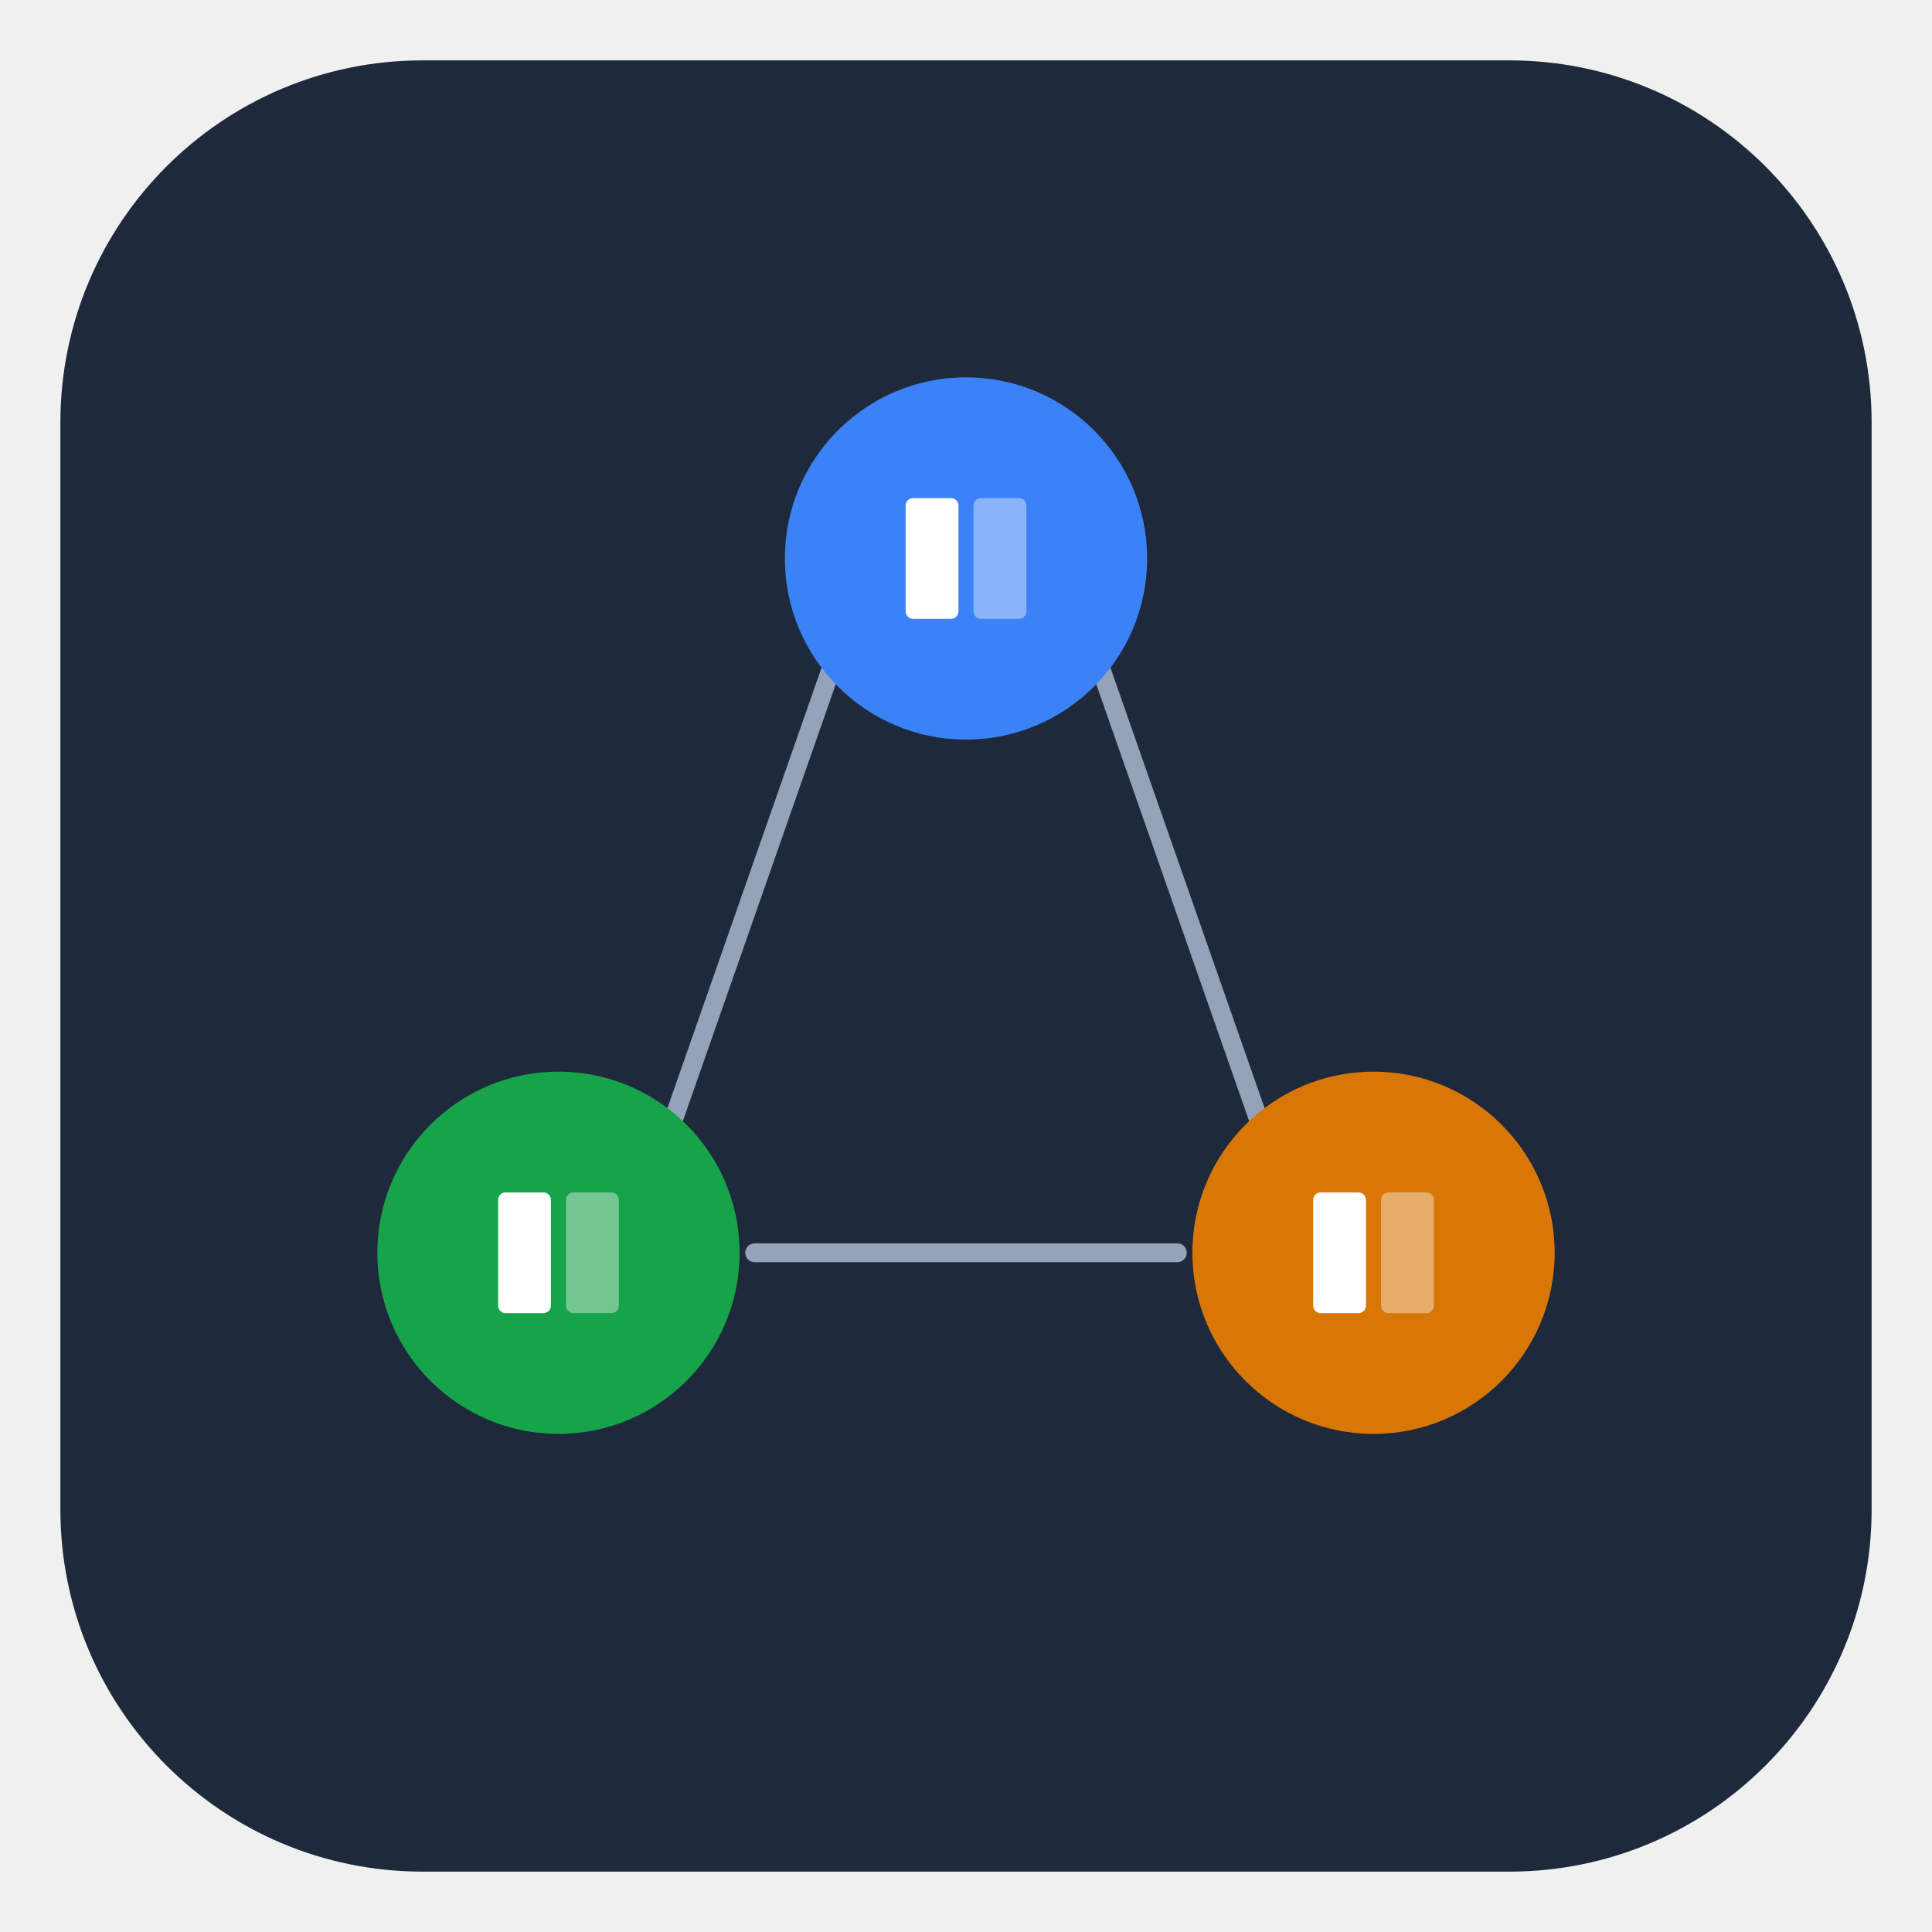
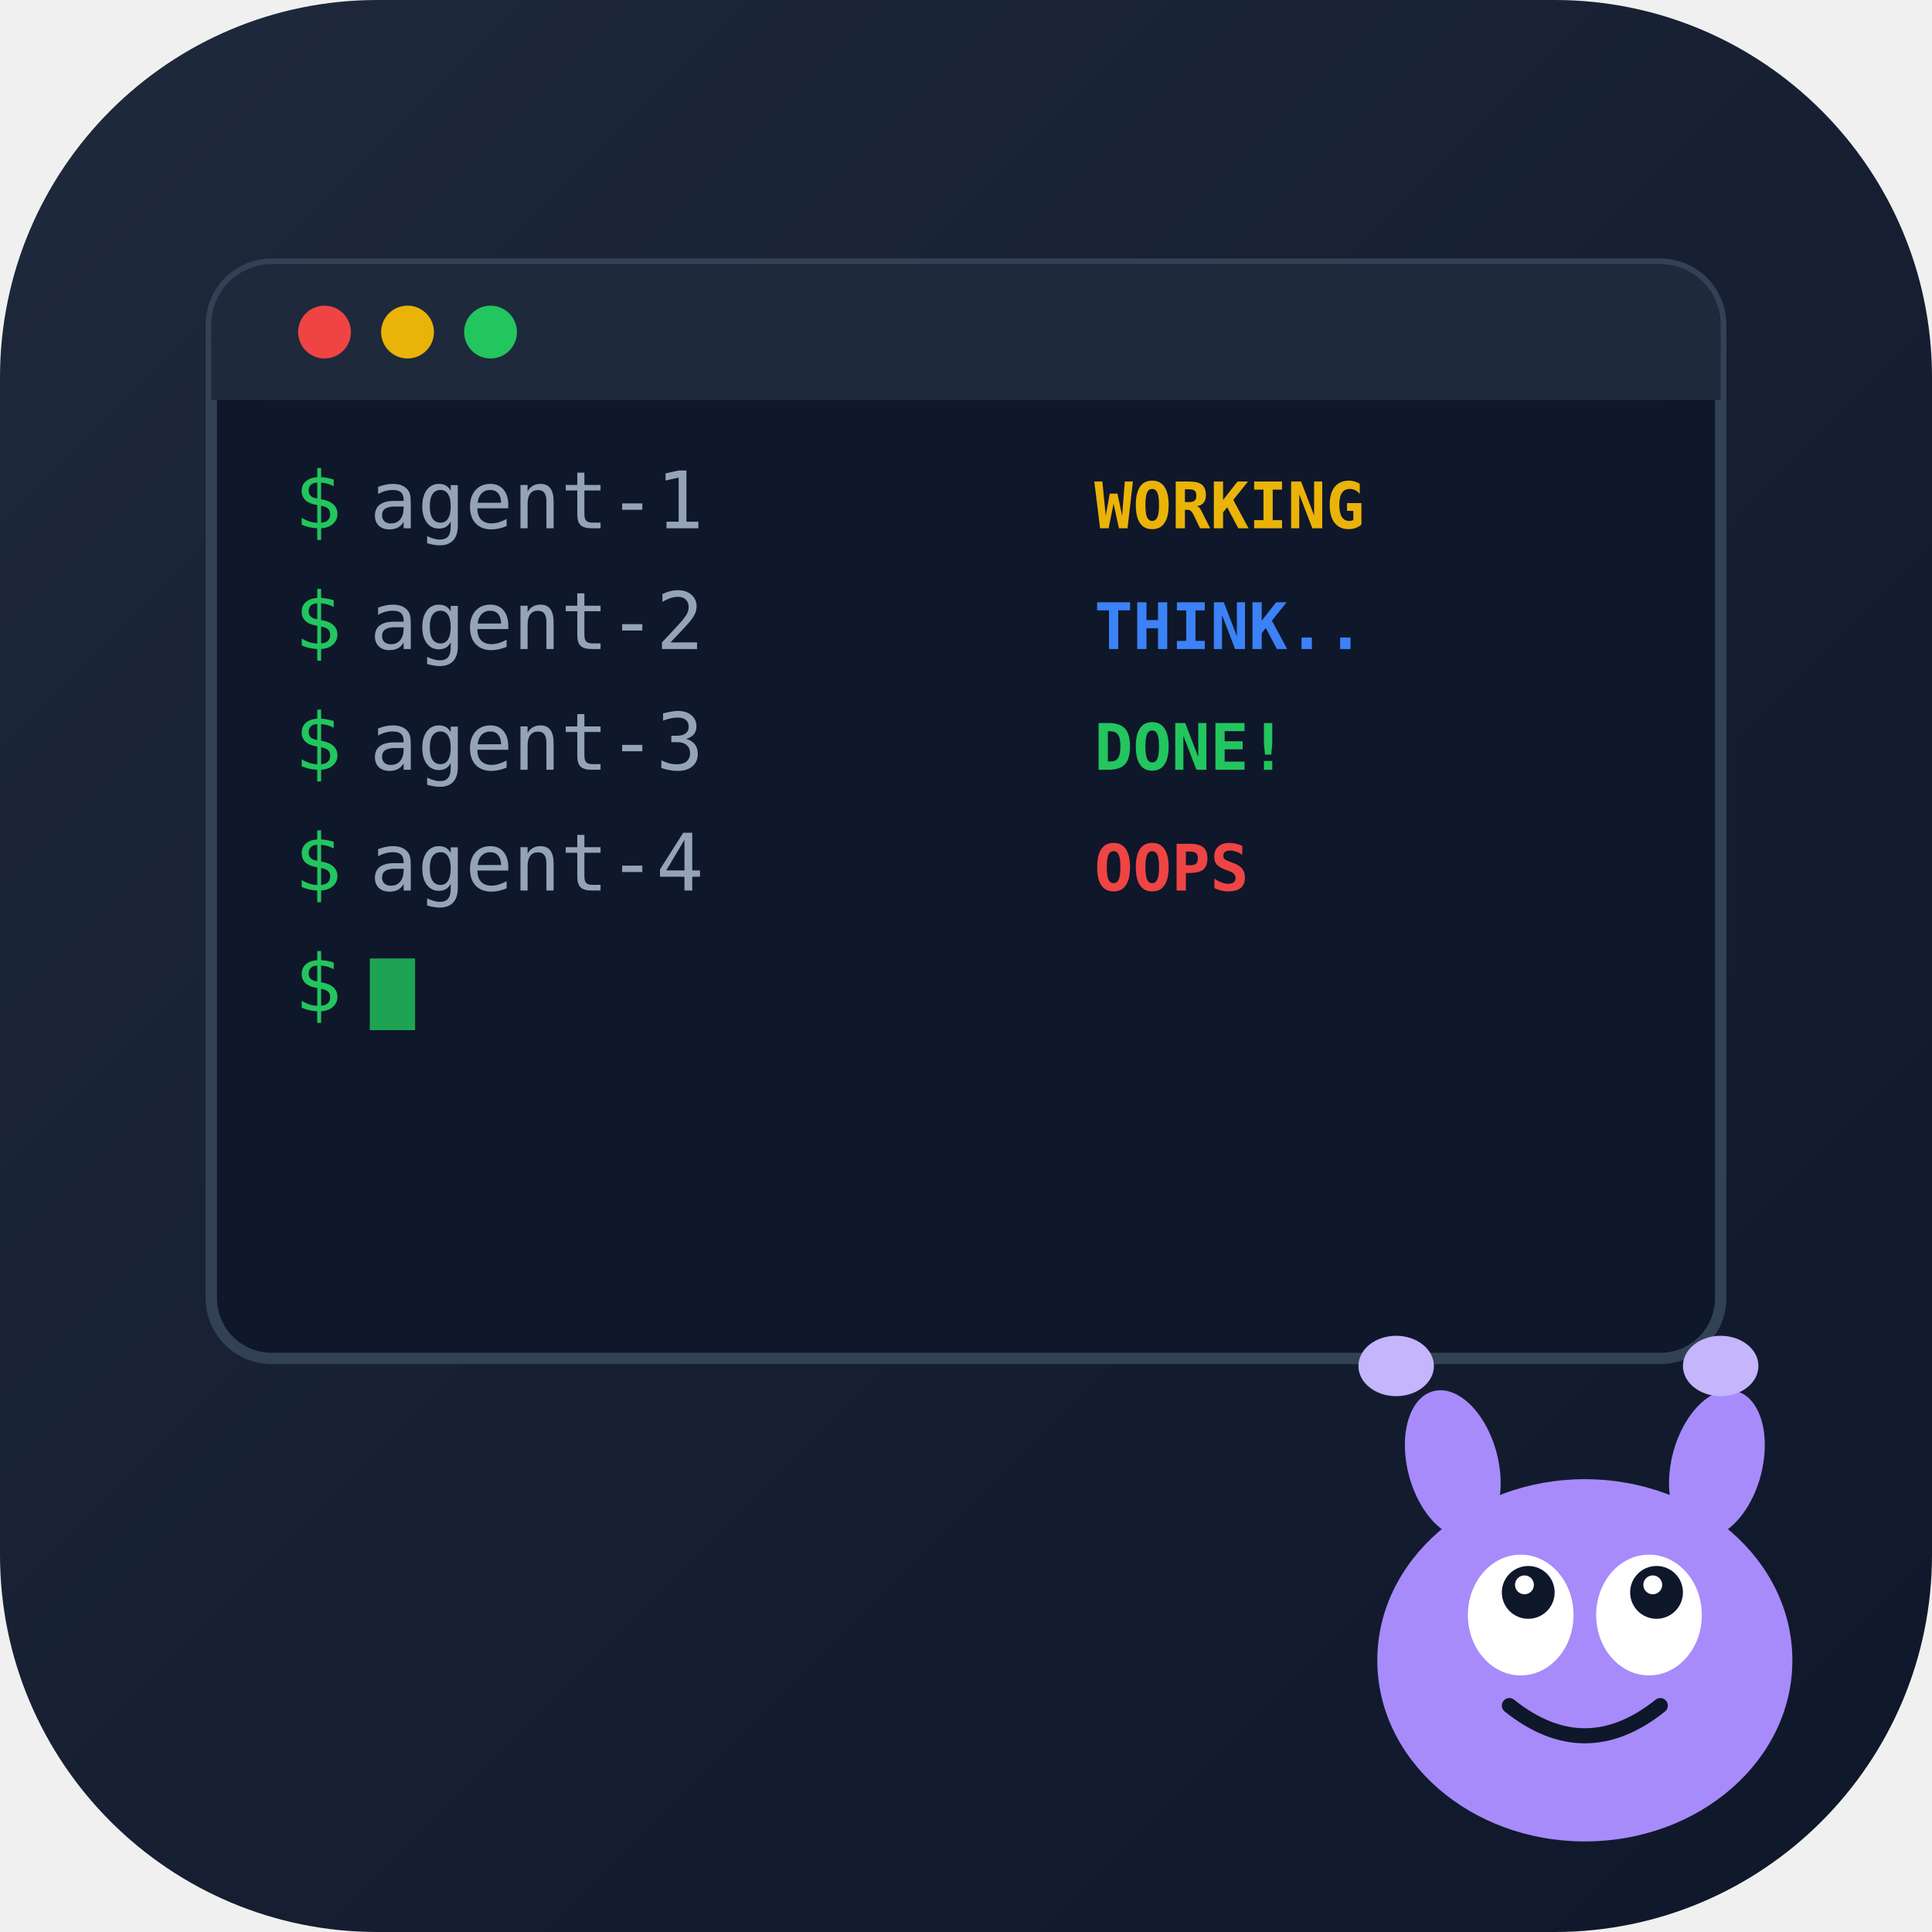
<svg xmlns="http://www.w3.org/2000/svg" viewBox="0 0 512 512">
-   <rect x="16" y="16" width="480" height="480" rx="96" fill="#1e293b" />
-   <line x1="220" y1="178" x2="178" y2="298" stroke="#94a3b8" stroke-width="5" stroke-linecap="round" />
-   <line x1="292" y1="178" x2="334" y2="298" stroke="#94a3b8" stroke-width="5" stroke-linecap="round" />
-   <line x1="200" y1="332" x2="312" y2="332" stroke="#94a3b8" stroke-width="5" stroke-linecap="round" />
-   <circle cx="256" cy="148" r="48" fill="#3b82f6" />
-   <rect x="240" y="132" width="14" height="32" rx="2" fill="#fff" />
-   <rect x="258" y="132" width="14" height="32" rx="2" fill="#fff" opacity="0.4" />
-   <circle cx="148" cy="332" r="48" fill="#16a34a" />
-   <rect x="132" y="316" width="14" height="32" rx="2" fill="#fff" />
-   <rect x="150" y="316" width="14" height="32" rx="2" fill="#fff" opacity="0.4" />
-   <circle cx="364" cy="332" r="48" fill="#d97706" />
-   <rect x="348" y="316" width="14" height="32" rx="2" fill="#fff" />
-   <rect x="366" y="316" width="14" height="32" rx="2" fill="#fff" opacity="0.4" />
+   <defs>
+     <linearGradient id="bg" x1="0" y1="0" x2="1" y2="1">
+       <stop offset="0%" stop-color="#1e293b" />
+       <stop offset="100%" stop-color="#0f172a" />
+     </linearGradient>
+   </defs>
+   <rect width="512" height="512" rx="100" fill="url(#bg)" />
+   <rect x="56" y="70" width="400" height="290" rx="16" fill="#0f172a" stroke="#334155" stroke-width="3" />
+   <rect x="56" y="70" width="400" height="36" rx="16" fill="#1e293b" />
+   <rect x="56" y="90" width="400" height="16" fill="#1e293b" />
+   <circle cx="86" cy="88" r="7" fill="#ef4444" />
+   <circle cx="108" cy="88" r="7" fill="#eab308" />
+   <circle cx="130" cy="88" r="7" fill="#22c55e" />
+   <text x="78" y="140" font-family="monospace" font-size="21" fill="#22c55e">$</text>
+   <text x="98" y="140" font-family="monospace" font-size="21" fill="#94a3b8">agent-1</text>
+   <text x="290" y="140" font-family="monospace" font-size="17" font-weight="bold" fill="#eab308">WORKING</text>
+   <text x="78" y="172" font-family="monospace" font-size="21" fill="#22c55e">$</text>
+   <text x="98" y="172" font-family="monospace" font-size="21" fill="#94a3b8">agent-2</text>
+   <text x="290" y="172" font-family="monospace" font-size="17" font-weight="bold" fill="#3b82f6">THINK..</text>
+   <text x="78" y="204" font-family="monospace" font-size="21" fill="#22c55e">$</text>
+   <text x="98" y="204" font-family="monospace" font-size="21" fill="#94a3b8">agent-3</text>
+   <text x="290" y="204" font-family="monospace" font-size="17" font-weight="bold" fill="#22c55e">DONE!</text>
+   <text x="78" y="236" font-family="monospace" font-size="21" fill="#22c55e">$</text>
+   <text x="98" y="236" font-family="monospace" font-size="21" fill="#94a3b8">agent-4</text>
+   <text x="290" y="236" font-family="monospace" font-size="17" font-weight="bold" fill="#ef4444">OOPS</text>
+   <text x="78" y="268" font-family="monospace" font-size="21" fill="#22c55e">$</text>
+   <rect x="98" y="254" width="12" height="19" fill="#22c55e" opacity="0.8" />
+   <ellipse cx="420" cy="440" rx="55" ry="48" fill="#a78bfa" />
+   <ellipse cx="385" cy="388" rx="12" ry="20" fill="#a78bfa" transform="rotate(-15 385 388)" />
+   <ellipse cx="455" cy="388" rx="12" ry="20" fill="#a78bfa" transform="rotate(15 455 388)" />
+   <ellipse cx="403" cy="428" rx="14" ry="16" fill="white" />
+   <ellipse cx="437" cy="428" rx="14" ry="16" fill="white" />
+   <circle cx="405" cy="422" r="7" fill="#0f172a" />
+   <circle cx="439" cy="422" r="7" fill="#0f172a" />
+   <circle cx="404" cy="420" r="2.5" fill="white" />
+   <circle cx="438" cy="420" r="2.5" fill="white" />
+   <path d="M400 452 Q420 468 440 452" stroke="#0f172a" stroke-width="4" fill="none" stroke-linecap="round" />
+   <ellipse cx="370" cy="362" rx="10" ry="8" fill="#c4b5fd" />
+   <ellipse cx="456" cy="362" rx="10" ry="8" fill="#c4b5fd" />
</svg>
